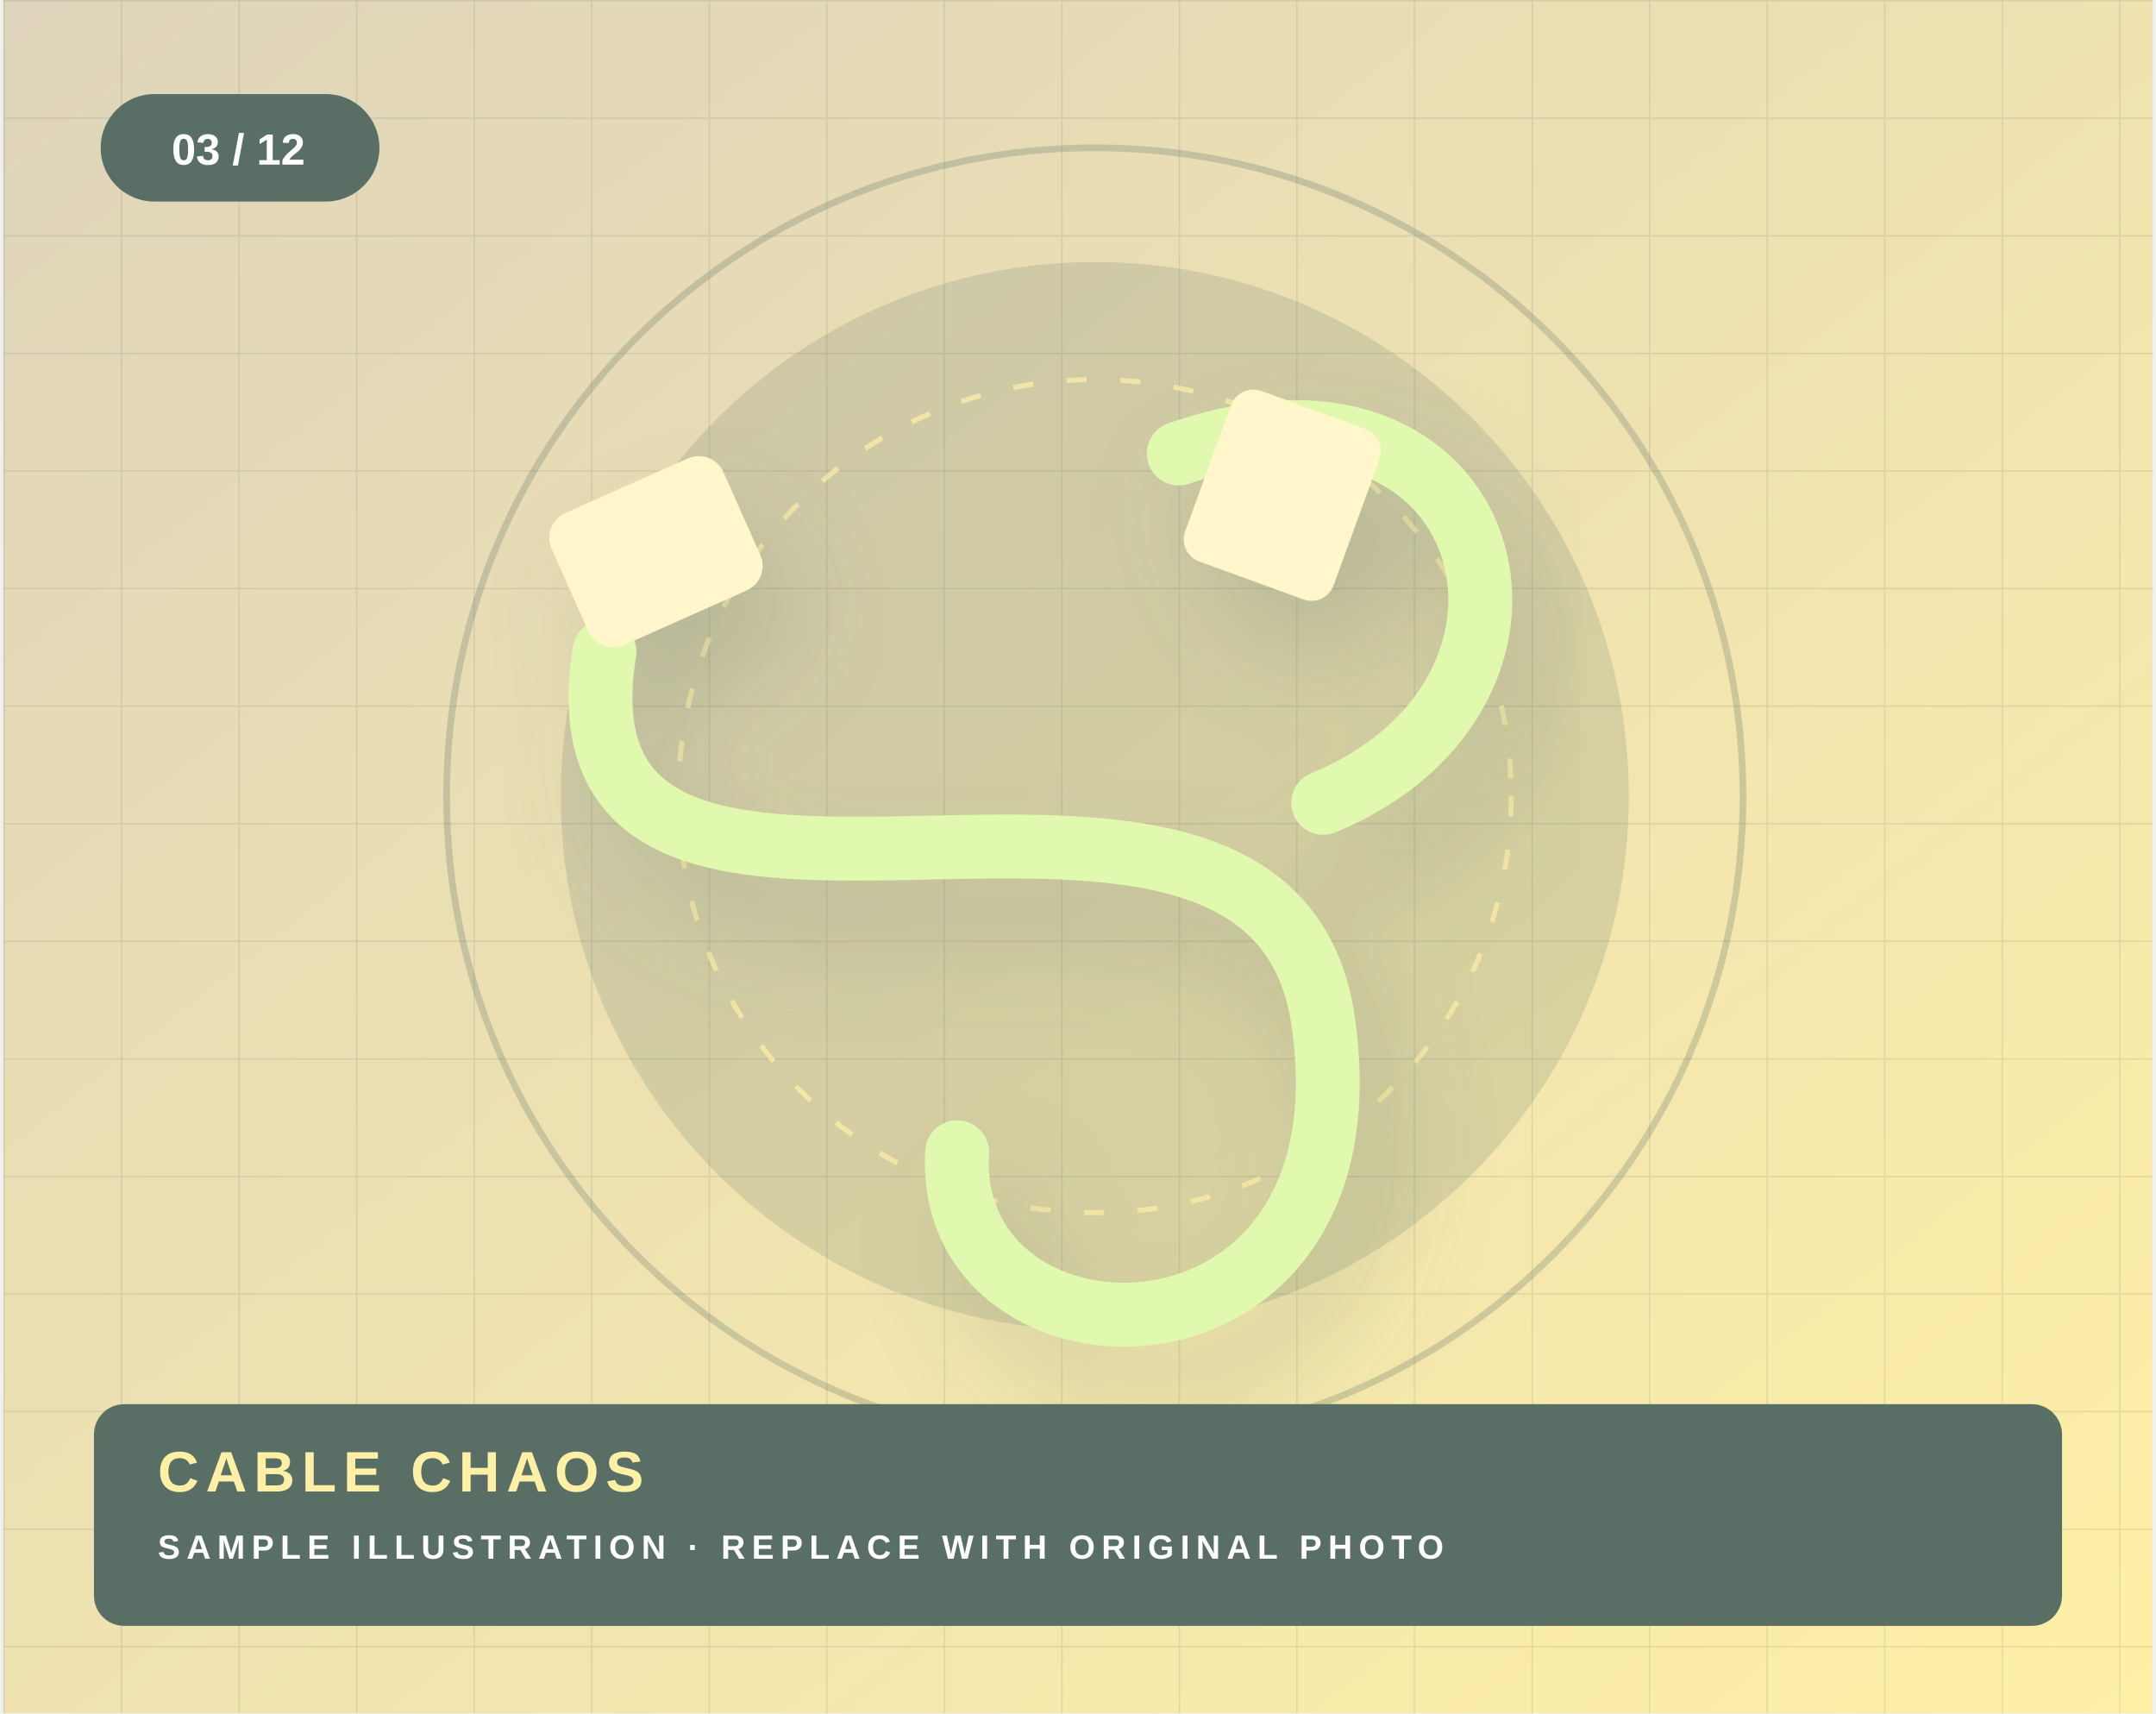
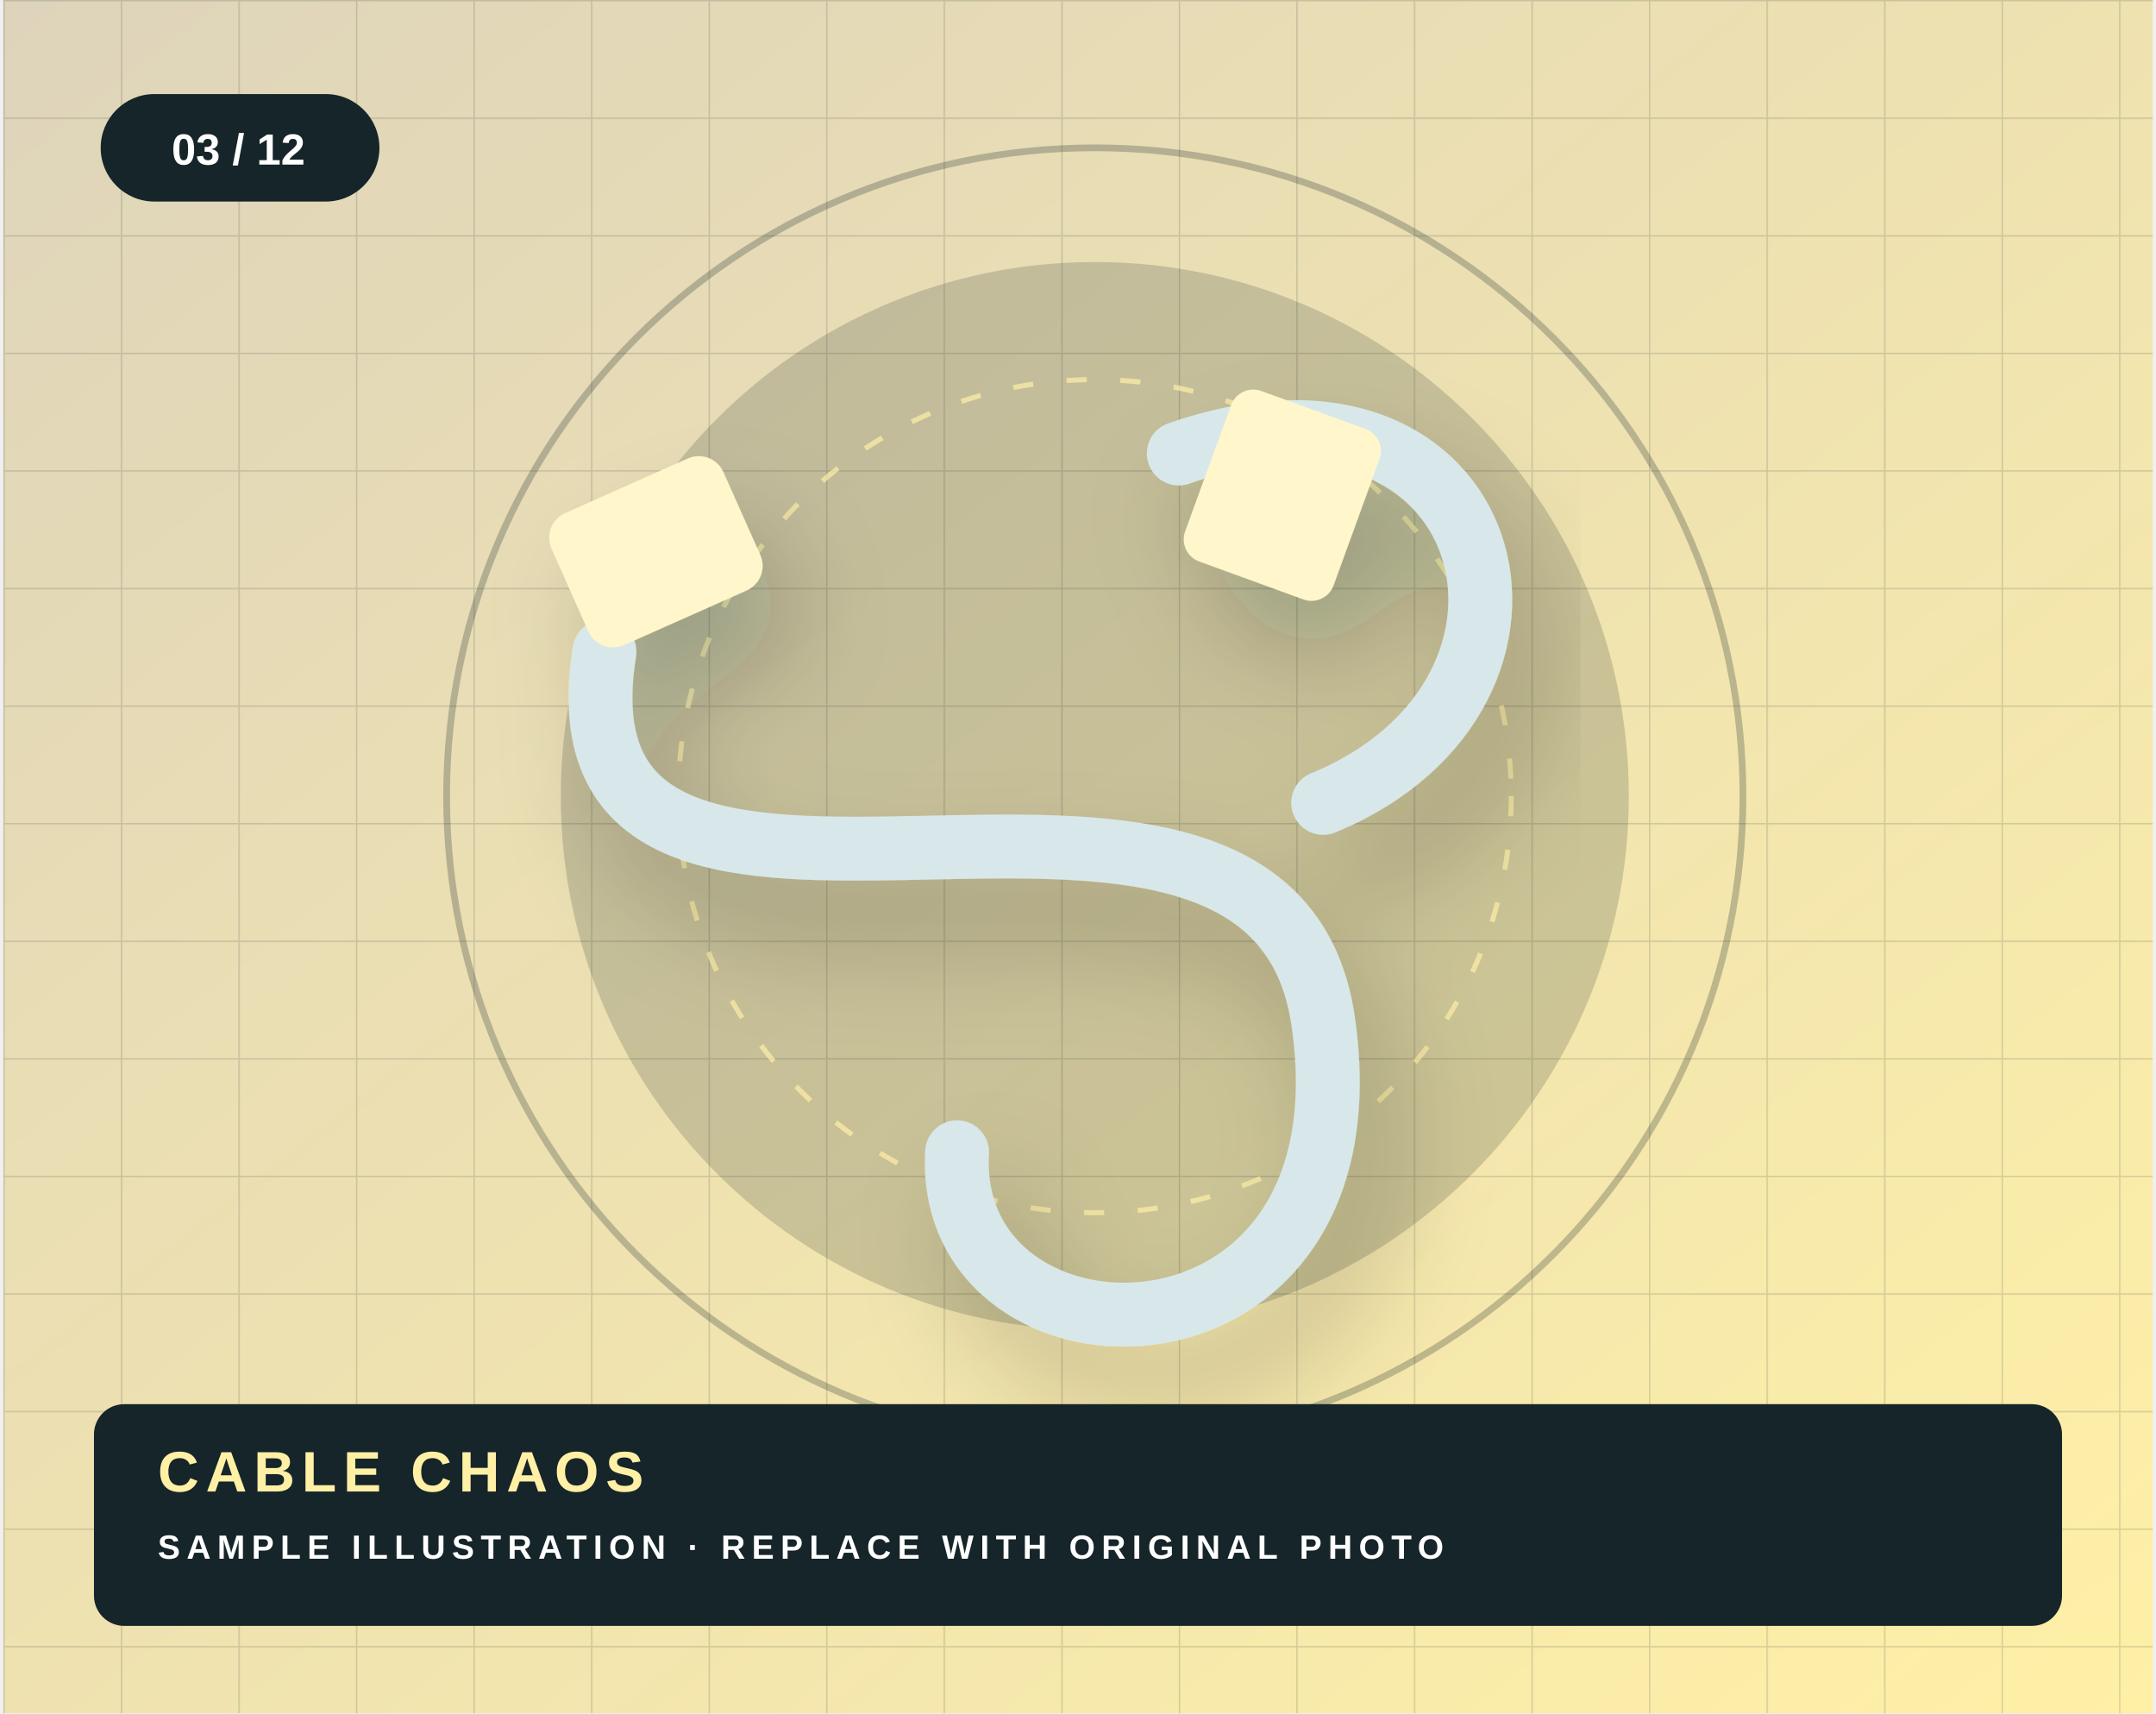
<svg xmlns="http://www.w3.org/2000/svg" width="900" height="715" viewBox="0 0 640 510" role="img" aria-label="Sample illustration 3: CABLE CHAOS">
  <defs>
    <pattern id="grid" width="35" height="35" patternUnits="userSpaceOnUse">
-       <path d="M35 0H0V35" fill="none" stroke="#596e65" stroke-width=".8" opacity=".16" />
+       <path d="M35 0H0V35" fill="none" stroke="#152529" stroke-width=".8" opacity=".16" />
    </pattern>
    <linearGradient id="bg" x1="0" x2="1" y1="0" y2="1">
      <stop stop-color="#ded4bb" />
      <stop offset="1" stop-color="#fff0a6" />
    </linearGradient>
    <filter id="s">
-       <feDropShadow dx="10" dy="18" stdDeviation="15" flood-color="#596e65" flood-opacity=".21" />
+       <feDropShadow dx="10" dy="18" stdDeviation="15" flood-color="#152529" flood-opacity=".21" />
    </filter>
  </defs>
  <rect width="640" height="510" fill="url(#bg)" />
  <rect width="640" height="510" fill="url(#grid)" />
-   <circle cx="325" cy="237" r="193" stroke="#596e65" stroke-opacity=".25" stroke-width="2" fill="none" />
-   <circle cx="325" cy="237" r="159" fill="#596e65" opacity=".18" />
+   <circle cx="325" cy="237" r="193" stroke="#152529" stroke-opacity=".25" stroke-width="2" fill="none" />
+   <circle cx="325" cy="237" r="159" fill="#152529" opacity=".18" />
  <circle cx="325" cy="237" r="124" fill="none" stroke="#fff0a6" stroke-width="1.5" stroke-dasharray="6 10" opacity=".7" />
  <g filter="url(#s)">
-     <g fill="none" stroke="#e1f9ae" stroke-width="19" stroke-linecap="round">
+     <g fill="none" stroke="#d8e8ea" stroke-width="19" stroke-linecap="round">
      <path d="M179 194c-19 119 198 0 214 110s-113 108-109 39" />
      <path d="M350 135c95-33 123 71 43 104" />
    </g>
    <rect x="160" y="156" width="56" height="43" rx="8" fill="#fff7cb" transform="rotate(-24 160 156)" />
    <rect x="368" y="114" width="47" height="54" rx="7" fill="#fff7cb" transform="rotate(20 368 114)" />
  </g>
-   <rect x="29" y="28" width="83" height="32" rx="16" fill="#596e65" />
+   <rect x="29" y="28" width="83" height="32" rx="16" fill="#152529" />
  <text x="70" y="49" text-anchor="middle" font-family="Arial,sans-serif" font-size="13" font-weight="bold" fill="white">03 / 12</text>
-   <rect x="27" y="418" width="586" height="66" rx="9" fill="#596e65" />
+   <rect x="27" y="418" width="586" height="66" rx="9" fill="#152529" />
  <text x="46" y="444" font-family="Arial,sans-serif" font-weight="bold" font-size="17" letter-spacing="2" fill="#fff0a6">CABLE CHAOS</text>
  <text x="46" y="464" font-family="Arial,sans-serif" font-size="10" letter-spacing="1.9" font-weight="bold" fill="white">SAMPLE ILLUSTRATION · REPLACE WITH ORIGINAL PHOTO</text>
</svg>
